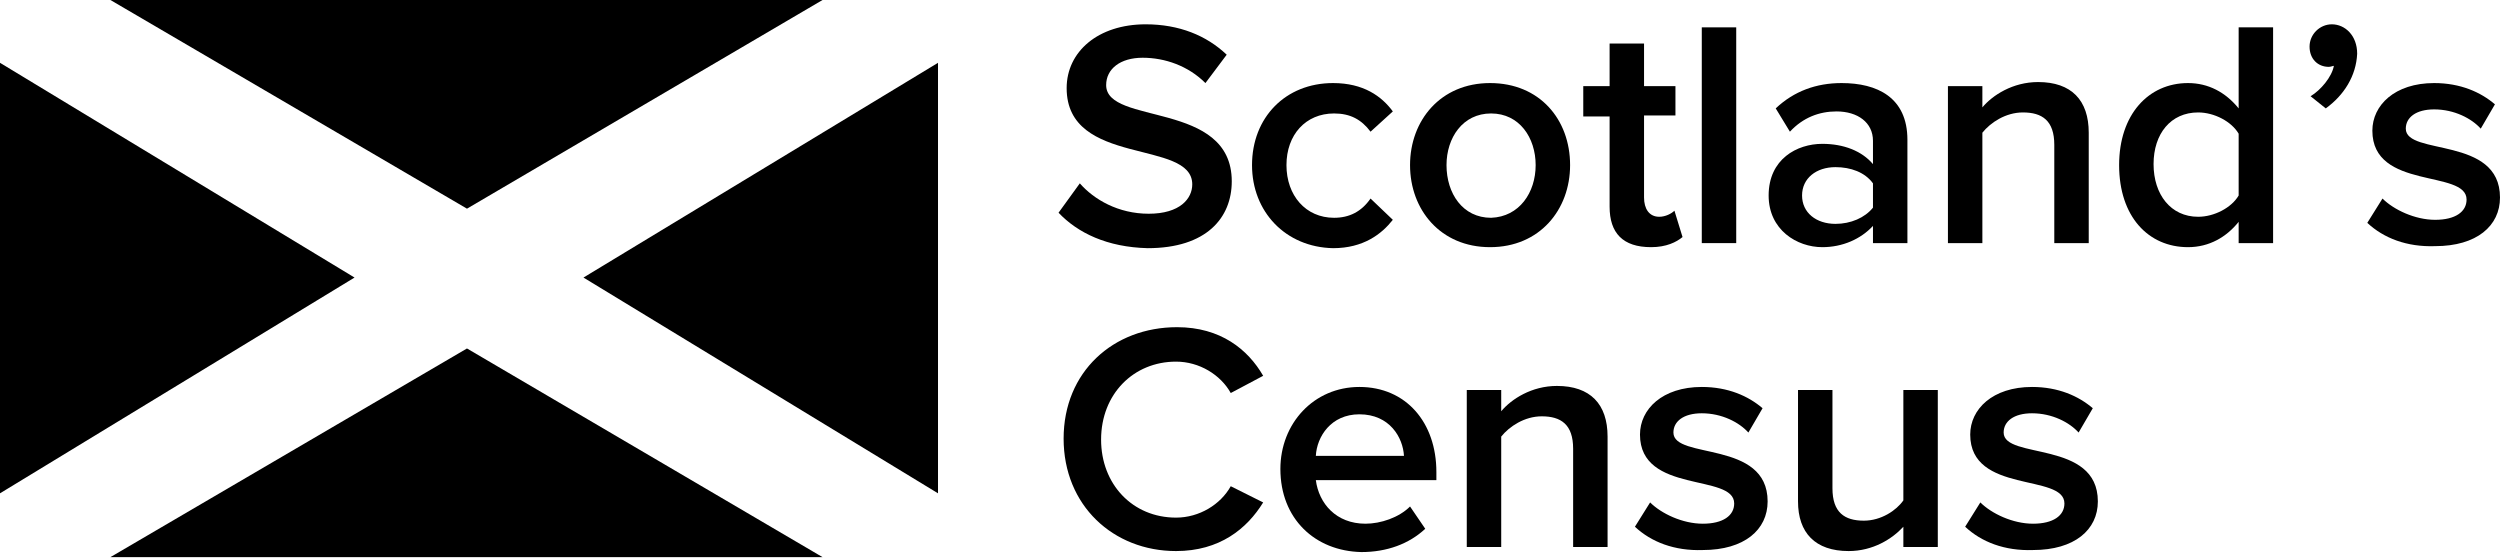
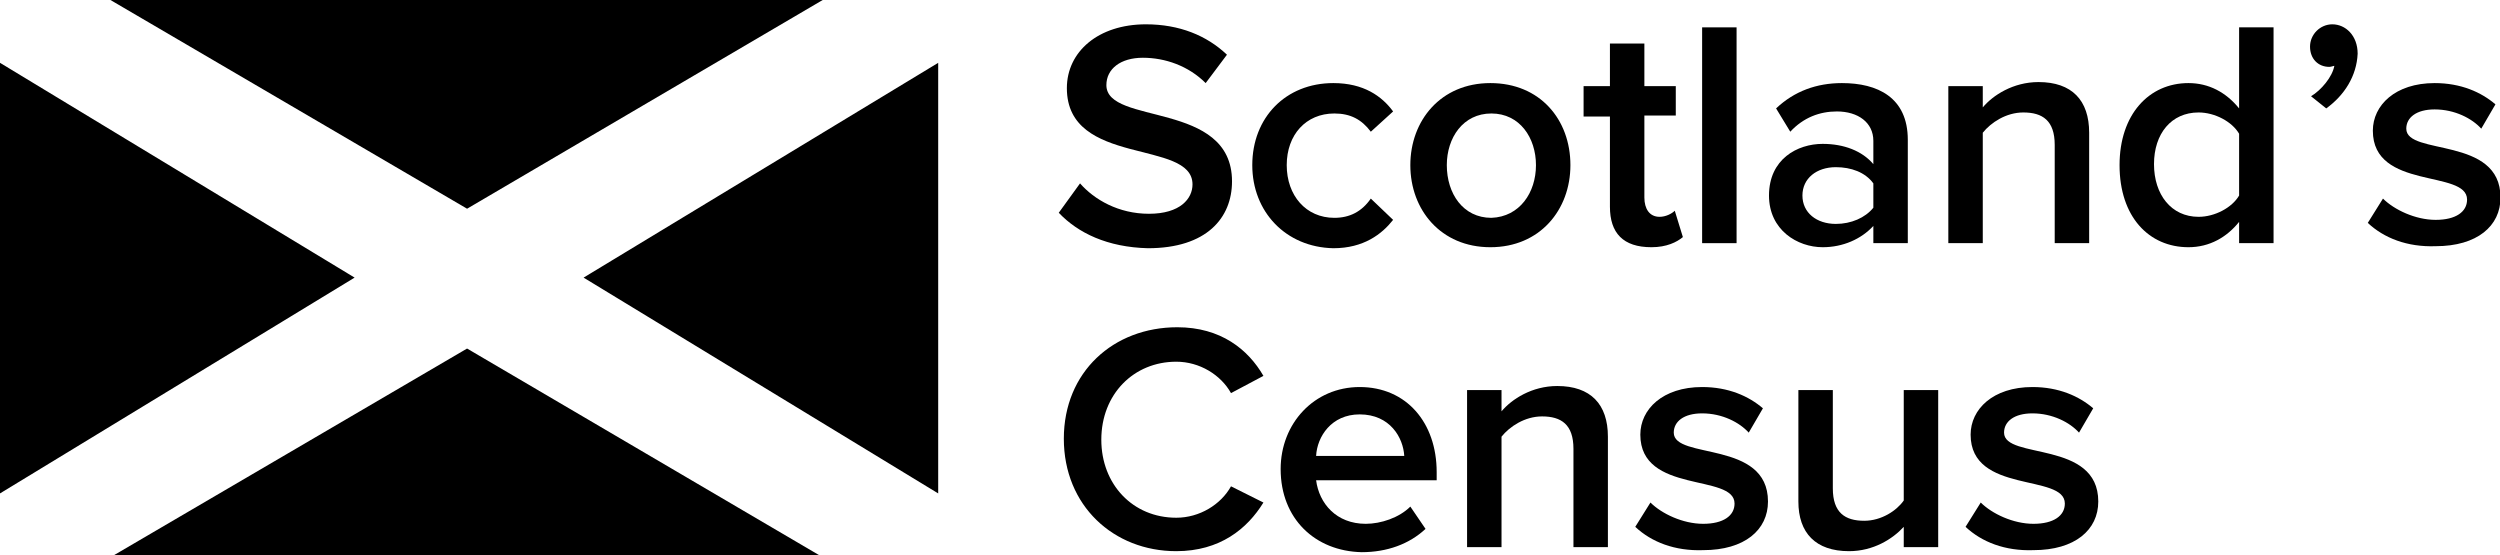
- <svg xmlns="http://www.w3.org/2000/svg" class="ons-icon--logo" viewBox="0 0 329.067 73.333" height="73.333" width="329.067" focusable="false" role="img" aria-labelledby="nrs-census-footer-logo-en-alt">
-   <g transform="matrix(1.333333,0,0,-1.333333,0,73.33333)">
+ <svg xmlns="http://www.w3.org/2000/svg" class="ons-svg-logo" focusable="false" viewBox="0 0 329 73" role="img" aria-labelledby="nrs-footer-logo-en-alt">
+   <g class="ons-icon--logo__group" transform="matrix(1.333333,0,0,-1.333333,0,73.33333)">
    <g transform="scale(0.1)">
      <path d="M 109,550 461,344 812.004,550 Z" />
      <path d="M 109,0 461,205.996 812.004,0 Z" />
      <path d="M 0,487.996 V 62.996 L 350,276 Z" />
      <path d="M 926,487.996 V 62.996 L 576,276 Z" />
      <path d="m 1045,340 21,29 c 14,-16.004 38,-30 68,-30 31,0 43,15 43,28.996 0,45 -124,17.004 -124,95 0,36.004 31,63.004 78,63.004 33,0 60,-11 80,-30 l -21,-28.004 c -17,17.004 -40,25 -62,25 -22,0 -36,-10.992 -36,-26.996 0,-40 124,-15 124,-95 0,-36 -25,-66 -83,-66 -40,1 -69,15 -88,35" />
      <path d="m 1236,387.004 c 0,46.996 33,80.992 80,80.992 30,0 48,-12.996 59,-27.996 l -22,-20 c -9,12.004 -20,17.996 -36,17.996 -28,0 -47,-20.992 -47,-50.992 0,-30 19,-52.004 47,-52.004 15,0 27,6 36,19 l 22,-21.004 C 1364,319 1346,305 1316,305 c -47,1 -80,36 -80,82.004" />
      <path d="m 1516,387.004 c 0,26.996 -16,50.992 -44,50.992 -28,0 -44,-23.996 -44,-50.992 C 1428,359 1444,335 1472,335 c 28,1 44,25 44,52.004 z m -124,0 c 0,43.996 30,80.992 79,80.992 49,0 79,-35.992 79,-80.992 0,-44.008 -30,-81.004 -79,-81.004 -49,0 -79,36.996 -79,81.004" />
      <path d="m 1589,346 v 89 h -26 v 30 h 26 v 42.004 h 34 V 465 h 31 v -29 h -31 v -81 c 0,-11 5,-19 15,-19 6,0 12,3 15,6.004 L 1661,316 c -6,-5 -16,-10 -31,-10 -28,0 -41,14 -41,40" />
      <path d="m 1680,310 v 212.996 h 34 V 310 h -34" />
      <path d="m 1849,345 v 24 c -8,11 -22,16 -37,16 -19,0 -33,-11 -33,-27.996 C 1779,340 1793,329 1812,329 c 15,0 29,6 37,16 z m 0,-35 v 17.004 C 1837,314 1819,306 1799,306 c -25,0 -53,16.996 -53,51.004 0,35.992 28,50.992 53,50.992 21,0 39,-6.996 50,-20 V 411 c 0,18 -15,29 -36,29 -17,0 -33,-6 -46,-20 l -14,22.996 c 18,17.004 40,25 65,25 35,0 65,-13.996 65,-55.992 V 310 h -34" />
      <path d="m 2028,310 v 97.004 C 2028,431 2016,439 1997,439 c -17,0 -32,-10 -40,-20 V 310 h -34 v 155 h 34 v -21 c 10,12 30,25 55,25 33,0 50,-18 50,-50 V 310 h -34" />
      <path d="m 2210,357.004 v 60.992 C 2203,430 2186,439 2170,439 c -27,0 -44,-21.004 -44,-51.004 0,-30 17,-51.996 44,-51.996 16,0 33,9 40,21.004 z M 2210,310 v 21 c -12,-15 -29,-25 -50,-25 -39,0 -68,30 -68,81.004 0,50 29,80.992 68,80.992 20,0 37,-8.996 50,-25 v 80 h 34 V 310 h -34" />
      <path d="M 2296,442.996 2281,455 c 10,6 21,19 23,30 -1,0 -3,-1 -5,-1 -11,0 -19,8.004 -19,20 0,12 10,22 22,22 13,0 25,-11 25,-28.996 C 2326,475 2314,456 2296,442.996" />
      <path d="m 2337,330 15,24 c 11,-11.004 32,-21.004 52,-21.004 20,0 31,8.004 31,20 0,30 -93,9.008 -93,68.004 0,25 22,46.996 61,46.996 26,0 46,-8.996 60,-20.992 l -14,-24.008 c -9,10 -26,19.008 -46,19.008 -18,0 -28,-8.004 -28,-19.008 0,-26.996 93,-6.996 93,-67.996 0,-27.996 -23,-47.996 -64,-47.996 C 2376,306 2353,315 2337,330" />
      <path d="m 1050,117.004 c 0,65.992 49,110 112,110 43,0 70,-22.004 85,-48 l -32,-17 c -10,17.996 -31,30.992 -54,30.992 -42,0 -74,-32 -74,-77 0,-43.992 31,-76.992 74,-76.992 23,0 44,13 54,30.996 l 32,-15.996 c -16,-26.008 -43,-48.008 -86,-48.008 -62,0 -111,45 -111,111.008" />
      <path d="m 1342,140.996 c -28,0 -42,-21.992 -43,-40.996 h 87 c -1,17.996 -14,40.996 -44,40.996 z m -78,-53.992 c 0,45 33,80.992 78,80.992 46,0 76,-35 76,-83.992 v -8.008 h -119 c 3,-23 20,-43 49,-43 15,0 33,6.008 44,17.004 l 15,-22.004 C 1391,12.996 1369,5 1344,5 c -46,0.996 -80,32.996 -80,82.004" />
      <path d="m 1553,10 v 97.004 c 0,23.992 -12,32 -31,32 -17,0 -32,-10 -40,-20 V 10 h -34 v 155 h 34 v -20.996 c 10,11.992 30,25 55,25 33,0 50,-18.008 50,-50 V 10 h -34" />
      <path d="m 1614,30 15,24.004 c 11,-11.008 32,-21.008 52,-21.008 20,0 31,8 31,20 0,30 -93,9.008 -93,68 0,25 22,47 61,47 26,0 46,-8.992 60,-20.992 l -14,-24.008 c -9,10 -26,19.008 -46,19.008 -18,0 -28,-8 -28,-19.008 0,-27 93,-7 93,-67.996 C 1745,27.004 1722,7.004 1681,7.004 1653,5.996 1630,15 1614,30" />
      <path d="m 1879,10 v 20 c -11,-12.004 -30,-24.004 -54,-24.004 -33,0 -50,18.008 -50,49.004 v 110 h 34 V 67.996 c 0,-23.992 12,-32 31,-32 17,0 32,10 39,20 V 165 h 34 V 10 h -34" />
      <path d="m 1940,30 15,24.004 c 11,-11.008 32,-21.008 52,-21.008 20,0 31,8 31,20 0,30 -93,9.008 -93,68 0,25 22,47 61,47 26,0 46,-8.992 60,-20.992 l -14,-24.008 c -9,10 -26,19.008 -46,19.008 -18,0 -28,-8 -28,-19.008 0,-27 93,-7 93,-67.996 C 2071,27.004 2048,7.004 2007,7.004 1979,5.996 1956,15 1940,30" />
    </g>
  </g>
</svg>
